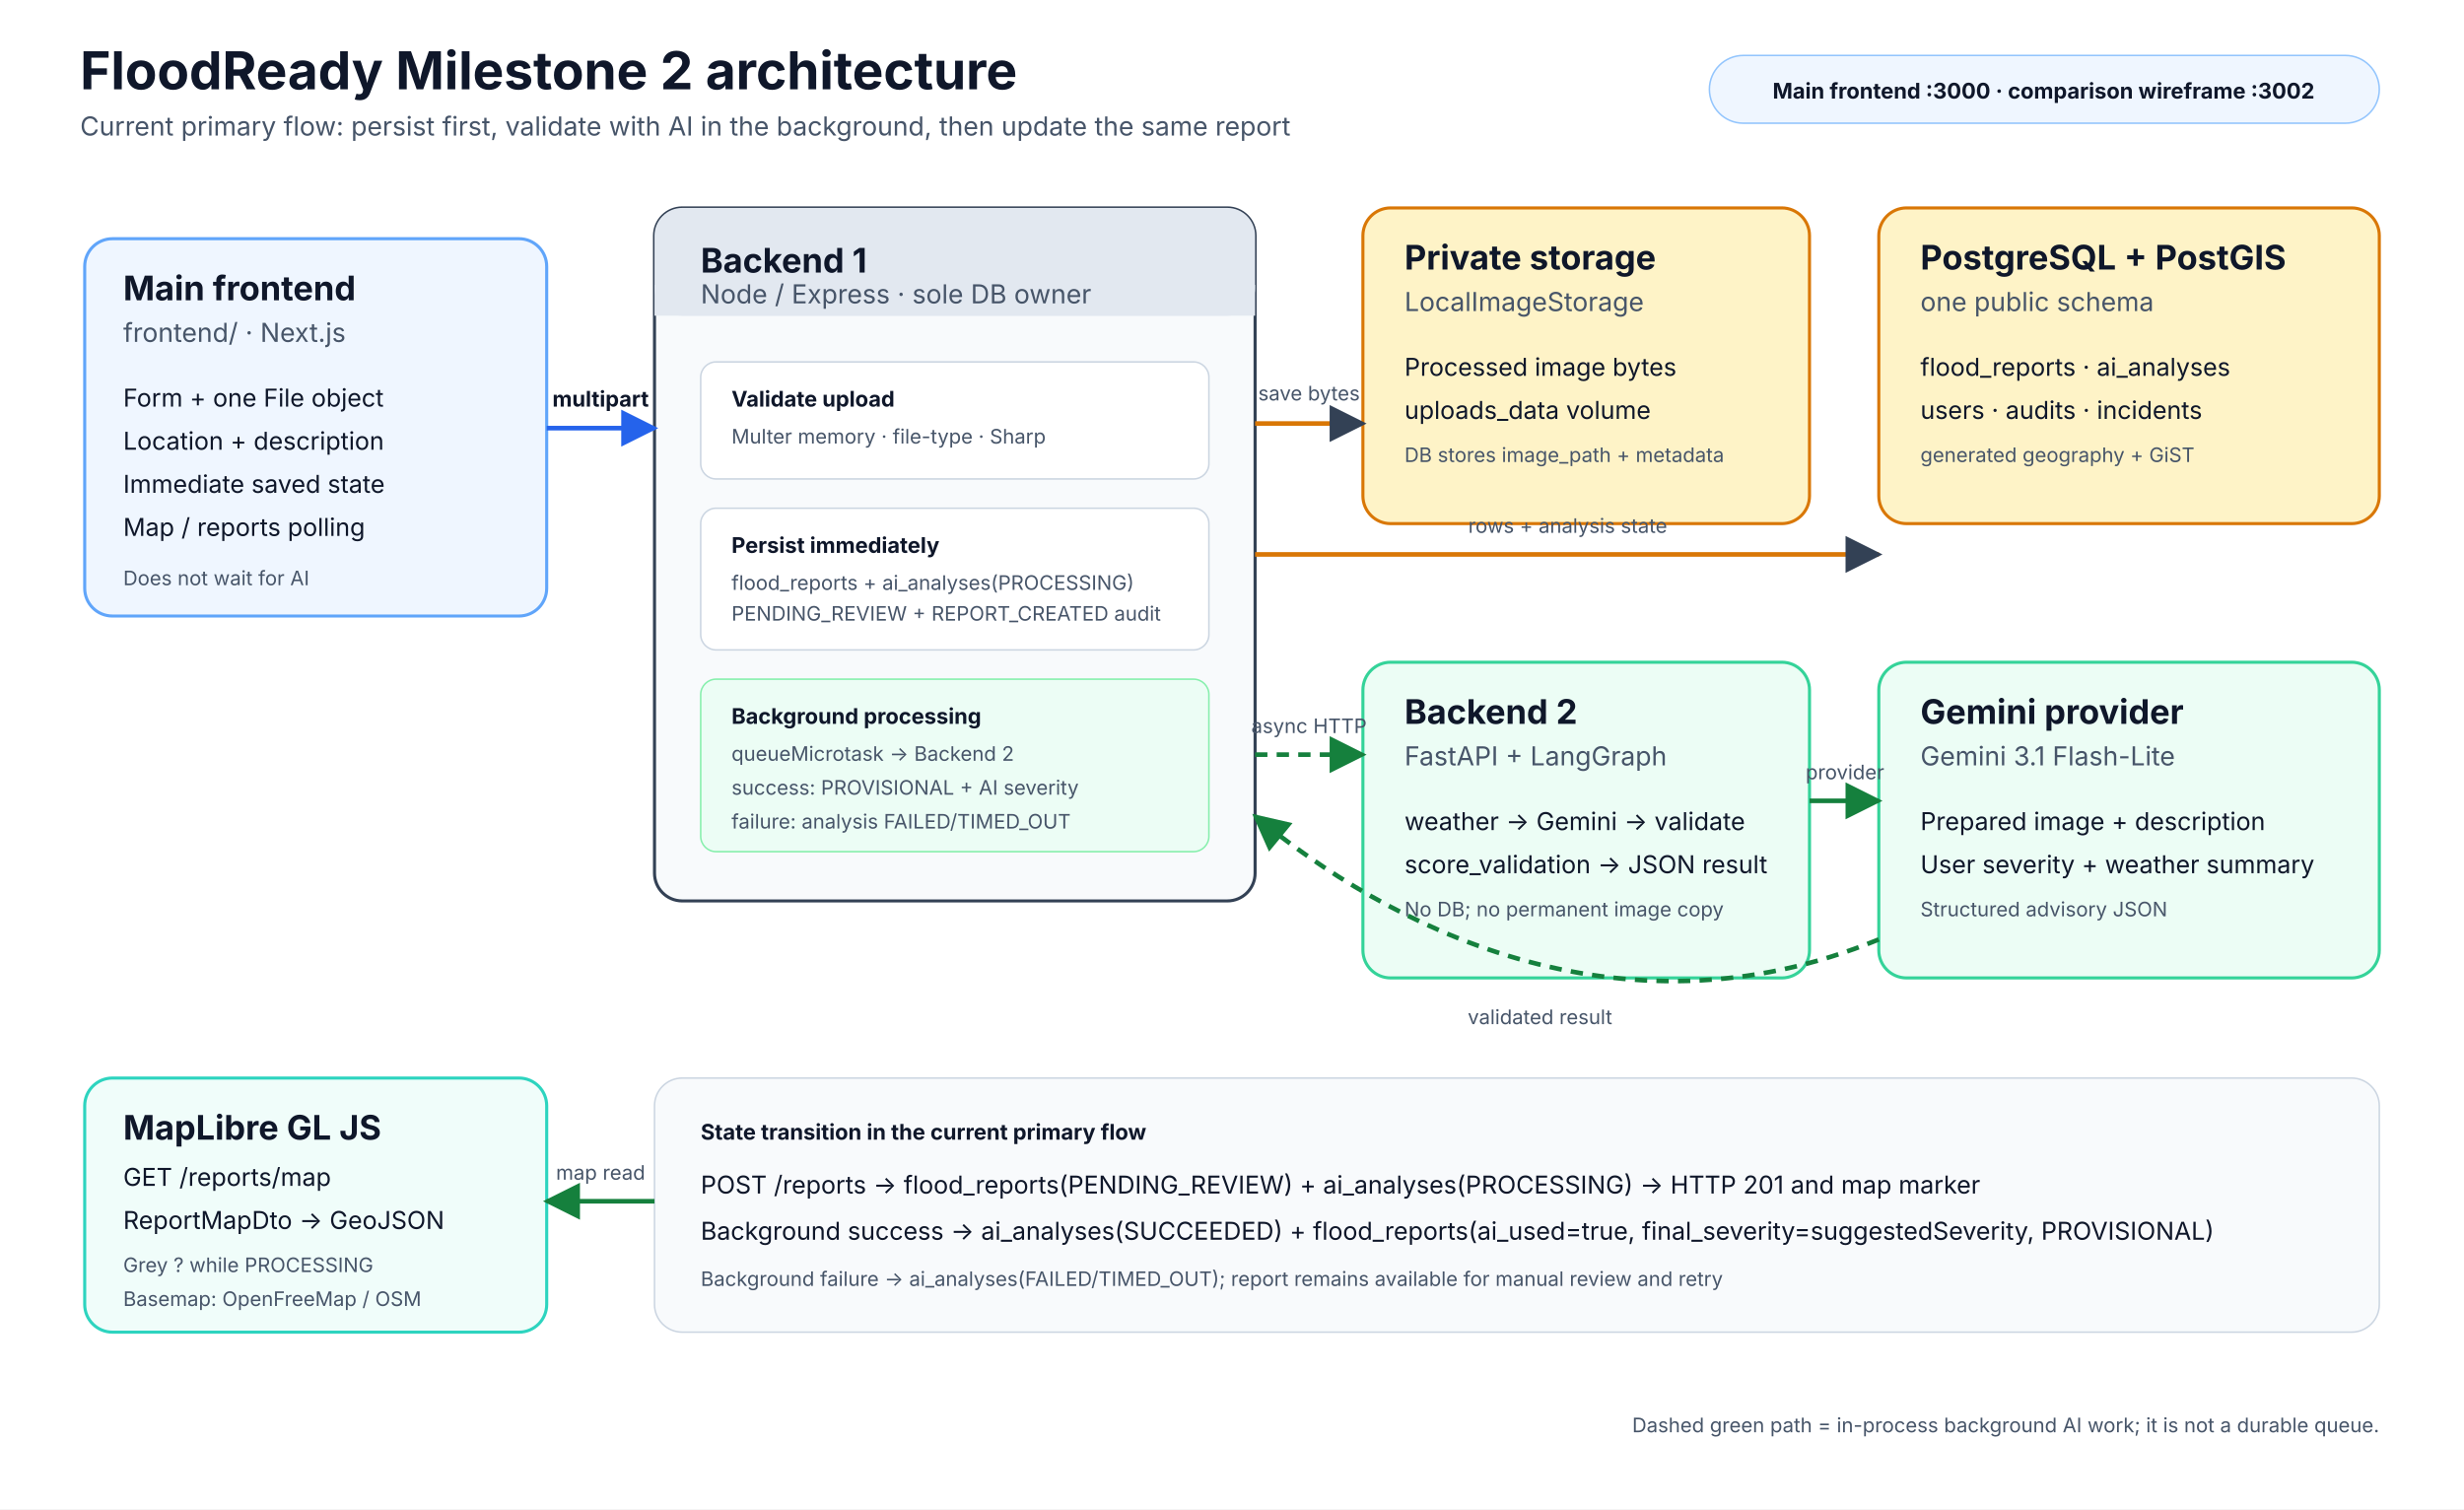
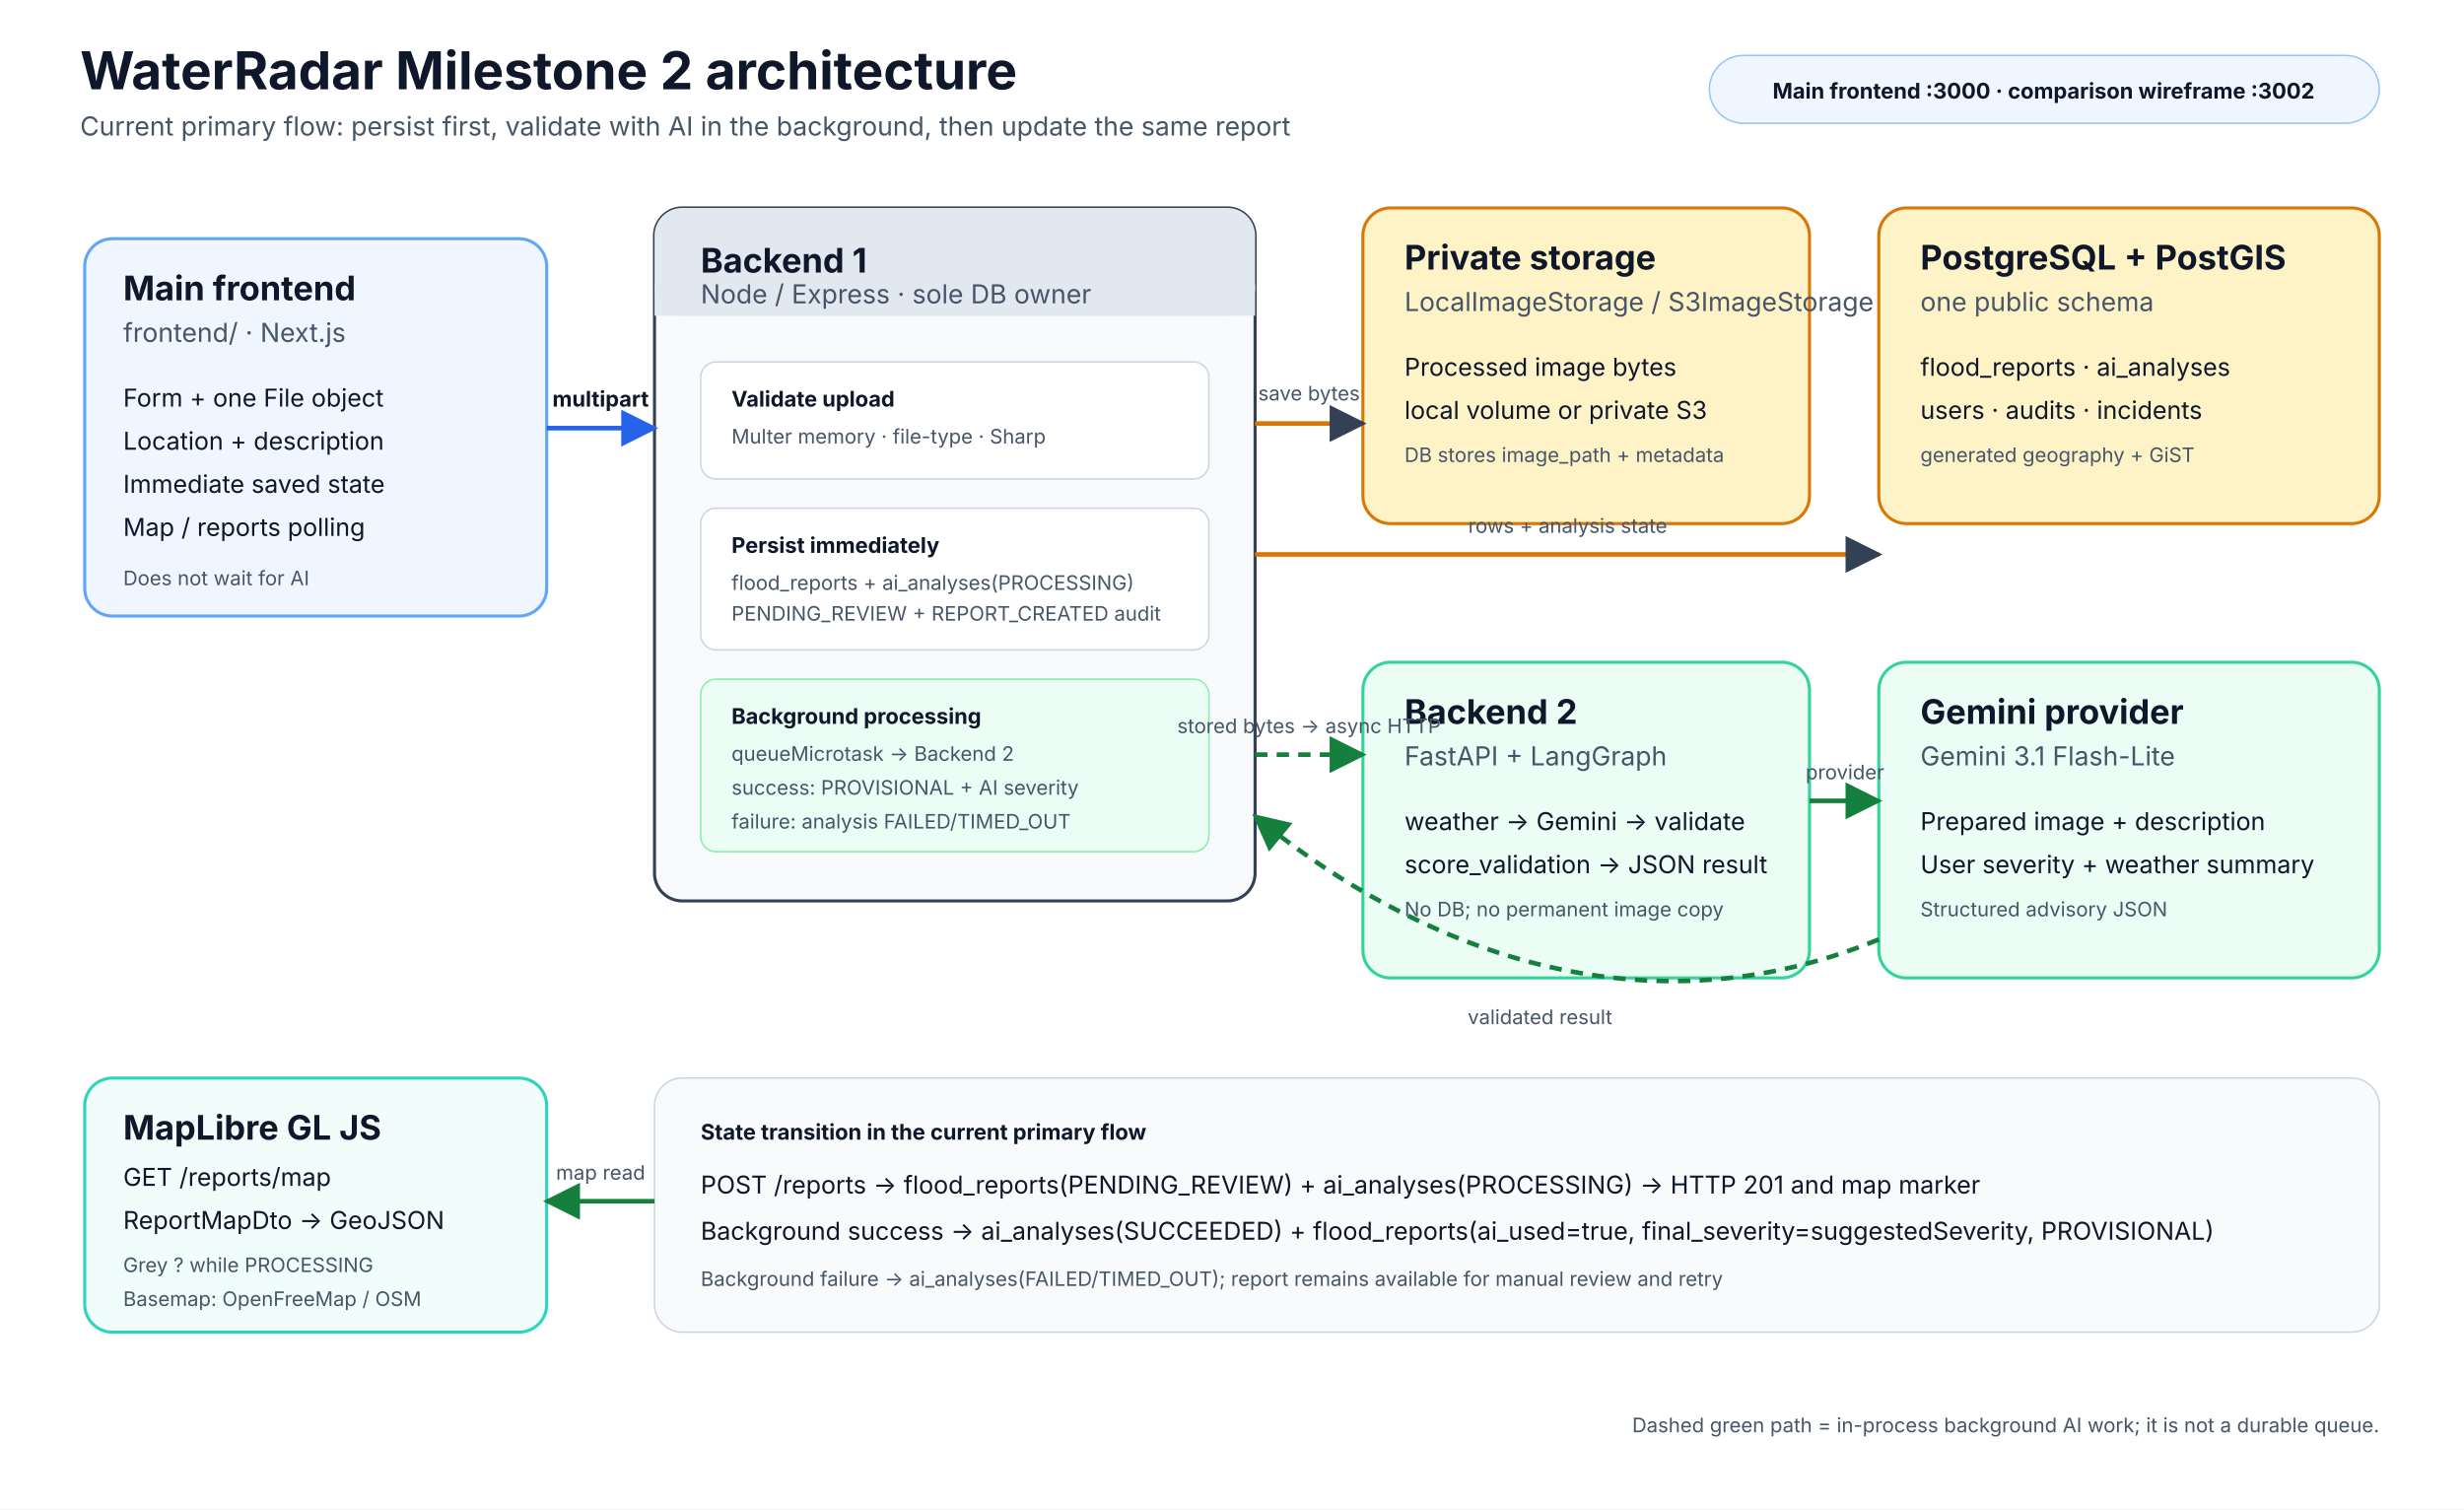
<svg xmlns="http://www.w3.org/2000/svg" width="1600" height="980" viewBox="0 0 1600 980" role="img" aria-labelledby="title desc">
  <defs>
    <marker id="arrow" viewBox="0 0 10 10" refX="9" refY="5" markerWidth="8" markerHeight="8" orient="auto">
      <path d="M0 0L10 5L0 10z" fill="#334155" />
    </marker>
    <marker id="blue" viewBox="0 0 10 10" refX="9" refY="5" markerWidth="8" markerHeight="8" orient="auto">
      <path d="M0 0L10 5L0 10z" fill="#2563eb" />
    </marker>
    <marker id="green" viewBox="0 0 10 10" refX="9" refY="5" markerWidth="8" markerHeight="8" orient="auto">
      <path d="M0 0L10 5L0 10z" fill="#15803d" />
    </marker>
    <style>
      text{font-family:Inter,Segoe UI,Arial,sans-serif;fill:#0f172a}.title{font-size:34px;font-weight:700}.sub{font-size:17px;fill:#475569}.box{font-size:22px;font-weight:700}.body{font-size:16px}.small{font-size:13px;fill:#475569}.label{font-size:14px;font-weight:700}
    </style>
  </defs>
  <rect width="1600" height="980" fill="#fff" />
-   <text x="52" y="58" class="title">FloodReady Milestone 2 architecture</text>
+   <text x="52" y="58" class="title">WaterRadar Milestone 2 architecture</text>
  <text x="52" y="88" class="sub">Current primary flow: persist first, validate with AI in the background, then update the same report</text>
  <rect x="1110" y="36" width="435" height="44" rx="22" fill="#eff6ff" stroke="#93c5fd" />
  <text x="1327" y="64" text-anchor="middle" class="label" fill="#1d4ed8">Main frontend :3000 · comparison wireframe :3002</text>
  <rect x="55" y="155" width="300" height="245" rx="18" fill="#eff6ff" stroke="#60a5fa" stroke-width="2" />
  <text x="80" y="195" class="box">Main frontend</text>
  <text x="80" y="222" class="sub">frontend/ · Next.js</text>
  <text x="80" y="264" class="body">Form + one File object</text>
  <text x="80" y="292" class="body">Location + description</text>
  <text x="80" y="320" class="body">Immediate saved state</text>
  <text x="80" y="348" class="body">Map / reports polling</text>
  <text x="80" y="380" class="small">Does not wait for AI</text>
  <rect x="425" y="135" width="390" height="450" rx="18" fill="#f8fafc" stroke="#334155" stroke-width="2" />
  <rect x="425" y="135" width="390" height="70" rx="18" fill="#e2e8f0" />
  <path d="M425 185h390v20H425z" fill="#e2e8f0" />
  <text x="455" y="177" class="box">Backend 1</text>
  <text x="455" y="197" class="sub">Node / Express · sole DB owner</text>
  <rect x="455" y="235" width="330" height="76" rx="10" fill="#fff" stroke="#cbd5e1" />
  <text x="475" y="264" class="label">Validate upload</text>
  <text x="475" y="288" class="small">Multer memory · file-type · Sharp</text>
  <rect x="455" y="330" width="330" height="92" rx="10" fill="#fff" stroke="#cbd5e1" />
  <text x="475" y="359" class="label">Persist immediately</text>
  <text x="475" y="383" class="small">flood_reports + ai_analyses(PROCESSING)</text>
  <text x="475" y="403" class="small">PENDING_REVIEW + REPORT_CREATED audit</text>
  <rect x="455" y="441" width="330" height="112" rx="10" fill="#ecfdf5" stroke="#86efac" />
  <text x="475" y="470" class="label" fill="#166534">Background processing</text>
  <text x="475" y="494" class="small">queueMicrotask → Backend 2</text>
  <text x="475" y="516" class="small">success: PROVISIONAL + AI severity</text>
  <text x="475" y="538" class="small">failure: analysis FAILED/TIMED_OUT</text>
  <rect x="885" y="135" width="290" height="205" rx="18" fill="#fef3c7" stroke="#d97706" stroke-width="2" />
  <text x="912" y="175" class="box">Private storage</text>
-   <text x="912" y="202" class="sub">LocalImageStorage</text>
+   <text x="912" y="202" class="sub">LocalImageStorage / S3ImageStorage</text>
  <text x="912" y="244" class="body">Processed image bytes</text>
-   <text x="912" y="272" class="body">uploads_data volume</text>
+   <text x="912" y="272" class="body">local volume or private S3</text>
  <text x="912" y="300" class="small">DB stores image_path + metadata</text>
  <rect x="1220" y="135" width="325" height="205" rx="18" fill="#fef3c7" stroke="#d97706" stroke-width="2" />
  <text x="1247" y="175" class="box">PostgreSQL + PostGIS</text>
  <text x="1247" y="202" class="sub">one public schema</text>
  <text x="1247" y="244" class="body">flood_reports · ai_analyses</text>
  <text x="1247" y="272" class="body">users · audits · incidents</text>
  <text x="1247" y="300" class="small">generated geography + GiST</text>
  <rect x="885" y="430" width="290" height="205" rx="18" fill="#ecfdf5" stroke="#34d399" stroke-width="2" />
  <text x="912" y="470" class="box">Backend 2</text>
  <text x="912" y="497" class="sub">FastAPI + LangGraph</text>
  <text x="912" y="539" class="body">weather -&gt; Gemini -&gt; validate</text>
  <text x="912" y="567" class="body">score_validation -&gt; JSON result</text>
  <text x="912" y="595" class="small">No DB; no permanent image copy</text>
  <rect x="1220" y="430" width="325" height="205" rx="18" fill="#ecfdf5" stroke="#34d399" stroke-width="2" />
  <text x="1247" y="470" class="box">Gemini provider</text>
  <text x="1247" y="497" class="sub">Gemini 3.1 Flash-Lite</text>
  <text x="1247" y="539" class="body">Prepared image + description</text>
  <text x="1247" y="567" class="body">User severity + weather summary</text>
  <text x="1247" y="595" class="small">Structured advisory JSON</text>
  <rect x="55" y="700" width="300" height="165" rx="18" fill="#f0fdfa" stroke="#2dd4bf" stroke-width="2" />
  <text x="80" y="740" class="box">MapLibre GL JS</text>
  <text x="80" y="770" class="body">GET /reports/map</text>
  <text x="80" y="798" class="body">ReportMapDto → GeoJSON</text>
  <text x="80" y="826" class="small">Grey ? while PROCESSING</text>
  <text x="80" y="848" class="small">Basemap: OpenFreeMap / OSM</text>
  <rect x="425" y="700" width="1120" height="165" rx="18" fill="#f8fafc" stroke="#cbd5e1" />
  <text x="455" y="740" class="label">State transition in the current primary flow</text>
  <text x="455" y="775" class="body">POST /reports → flood_reports(PENDING_REVIEW) + ai_analyses(PROCESSING) → HTTP 201 and map marker</text>
  <text x="455" y="805" class="body">Background success → ai_analyses(SUCCEEDED) + flood_reports(ai_used=true, final_severity=suggestedSeverity, PROVISIONAL)</text>
  <text x="455" y="835" class="small">Background failure → ai_analyses(FAILED/TIMED_OUT); report remains available for manual review and retry</text>
  <path d="M355 278H425" stroke="#2563eb" stroke-width="3" fill="none" marker-end="url(#blue)" />
  <text x="390" y="264" text-anchor="middle" class="label" fill="#1d4ed8">multipart</text>
  <path d="M815 275H885" stroke="#d97706" stroke-width="3" fill="none" marker-end="url(#arrow)" />
  <text x="850" y="260" text-anchor="middle" class="small">save bytes</text>
  <path d="M815 360H1220" stroke="#d97706" stroke-width="3" fill="none" marker-end="url(#arrow)" />
  <text x="1018" y="346" text-anchor="middle" class="small">rows + analysis state</text>
  <path d="M815 490H885" stroke="#15803d" stroke-width="3" stroke-dasharray="8 6" fill="none" marker-end="url(#green)" />
-   <text x="850" y="476" text-anchor="middle" class="small">async HTTP</text>
+   <text x="850" y="476" text-anchor="middle" class="small">stored bytes → async HTTP</text>
  <path d="M1175 520H1220" stroke="#15803d" stroke-width="3" fill="none" marker-end="url(#green)" />
  <text x="1198" y="506" text-anchor="middle" class="small">provider</text>
  <path d="M1220 610C1050 680 900 600 815 530" stroke="#15803d" stroke-width="3" stroke-dasharray="8 6" fill="none" marker-end="url(#green)" />
  <text x="1000" y="665" text-anchor="middle" class="small">validated result</text>
  <path d="M425 780H355" stroke="#15803d" stroke-width="3" fill="none" marker-end="url(#green)" />
  <text x="390" y="766" text-anchor="middle" class="small">map read</text>
  <text x="1545" y="930" text-anchor="end" class="small">Dashed green path = in-process background AI work; it is not a durable queue.</text>
</svg>
